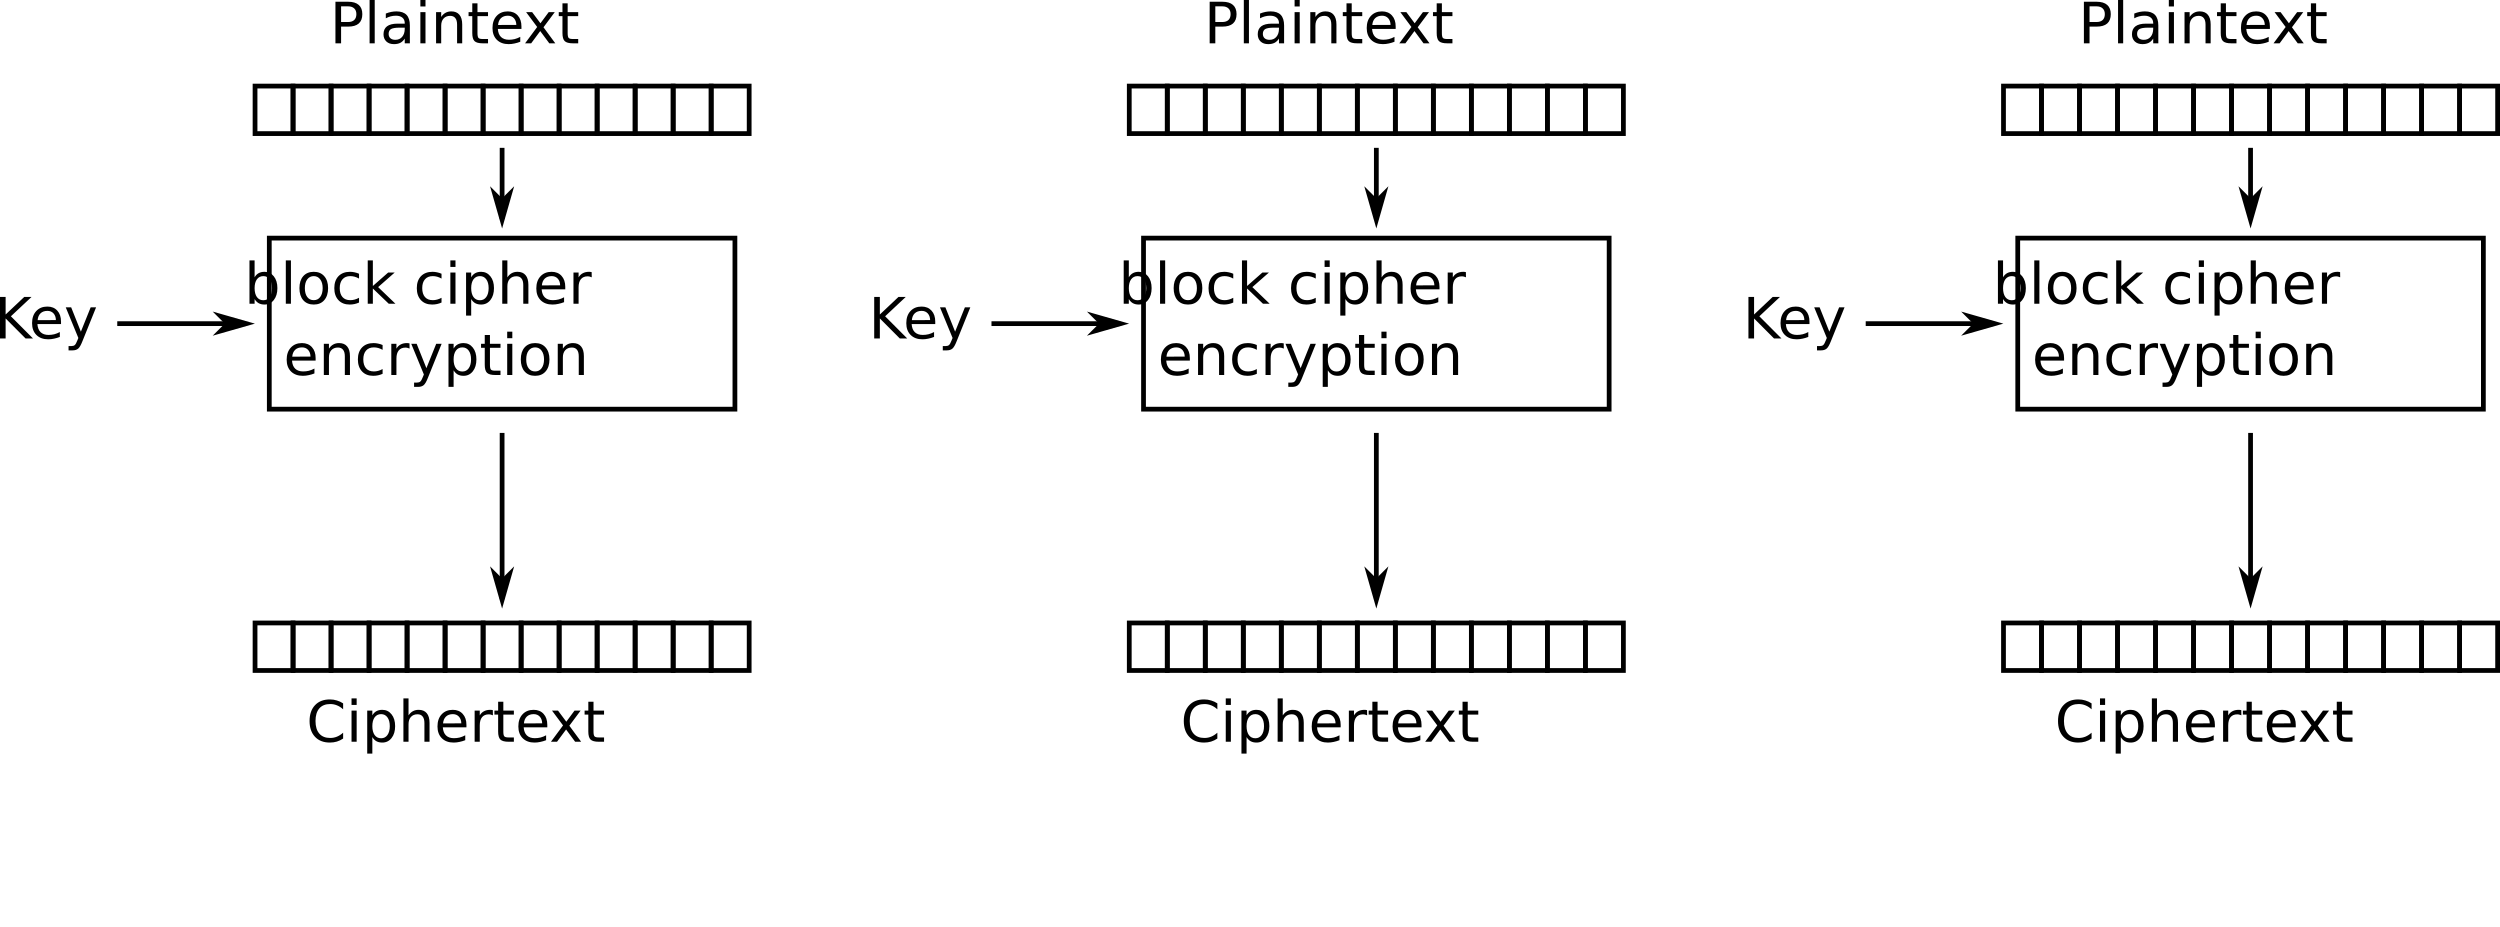
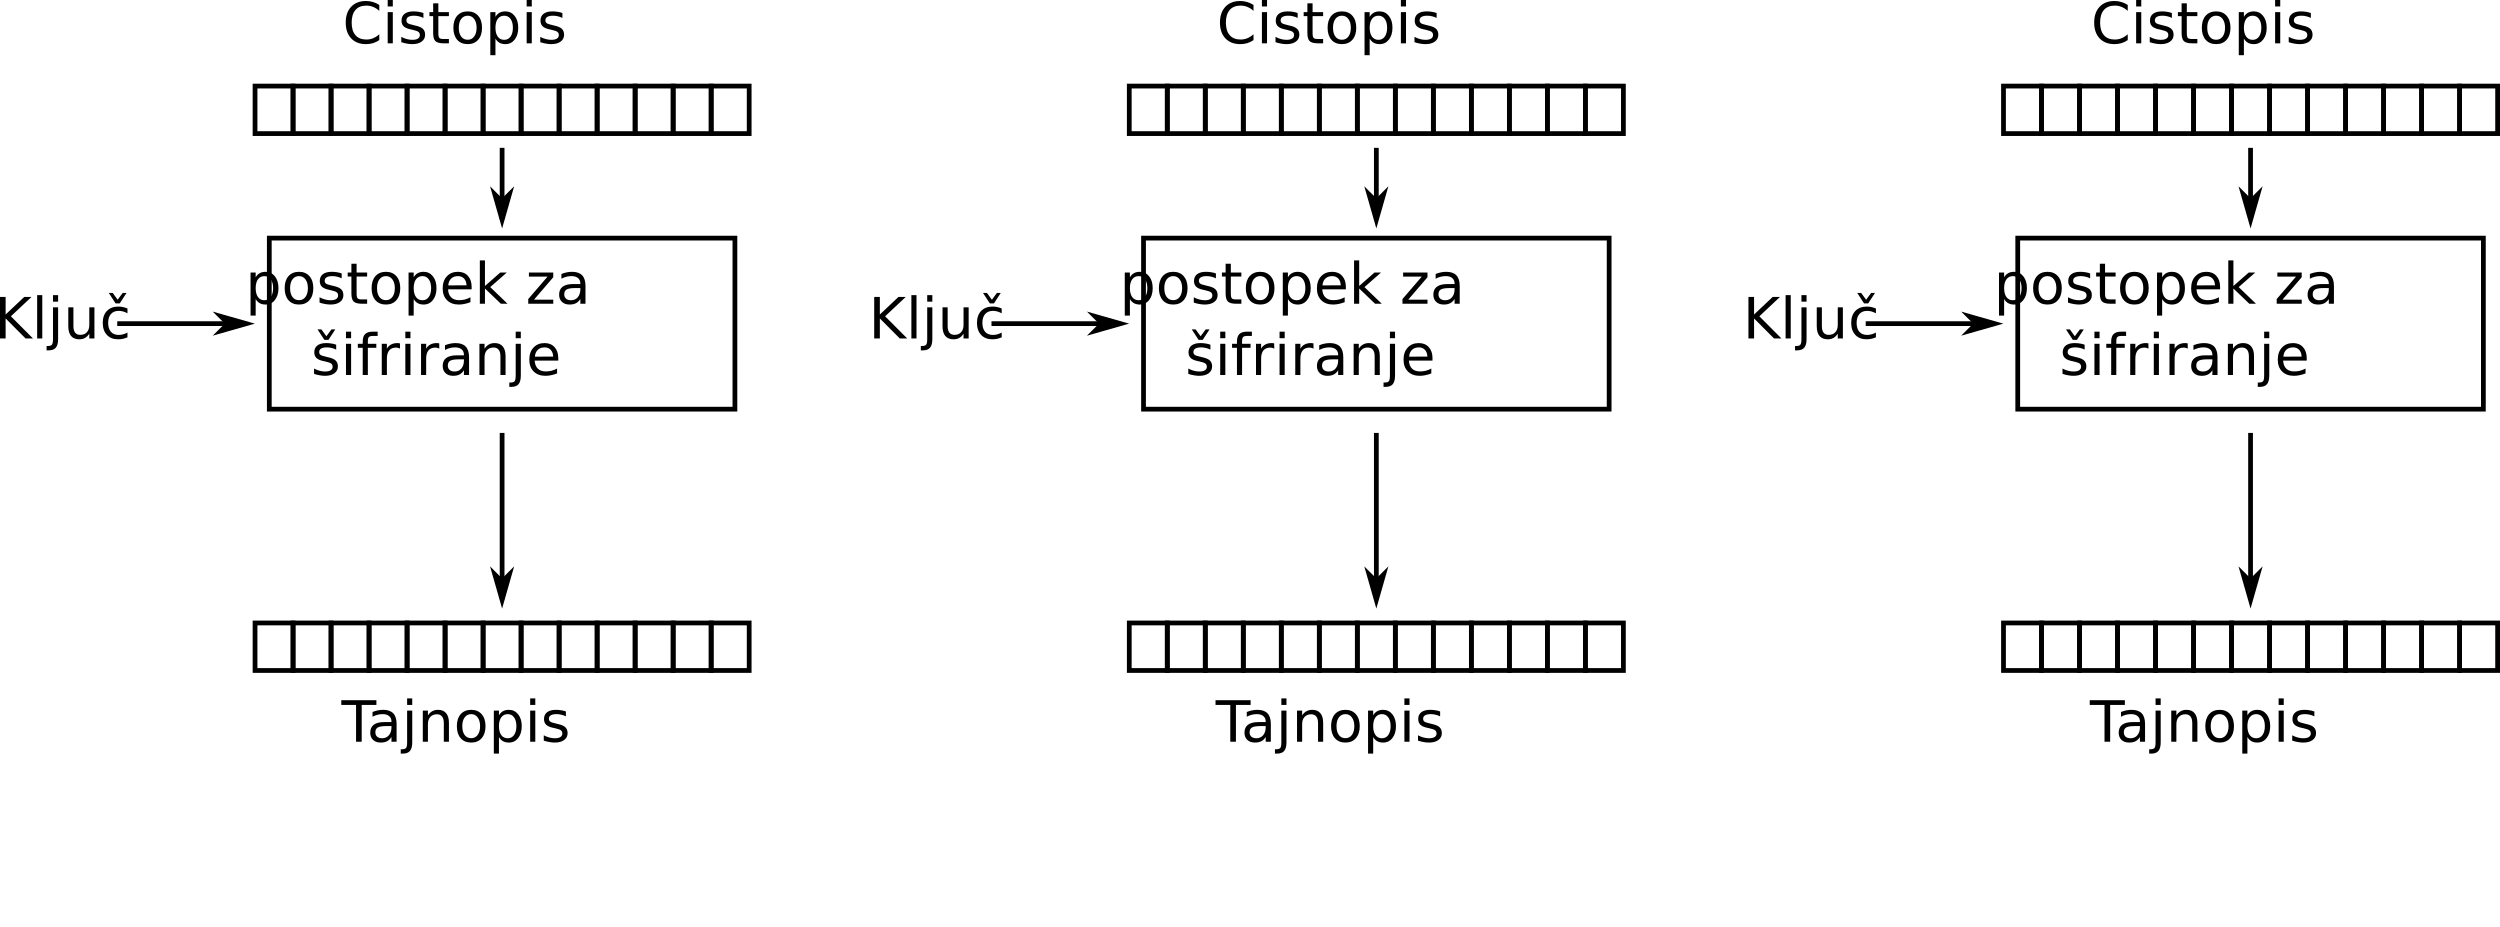
<svg xmlns="http://www.w3.org/2000/svg" width="526.179" height="194.945" id="svg2" version="1.1">
  <defs id="defs4">
    <marker orient="auto" refY="0" refX="0" id="Arrow1Mend" style="overflow:visible">
      <path id="path4488" d="M 0,0 5,-5 -12.5,0 5,5 0,0 Z" style="fill-rule:evenodd;stroke:#000000;stroke-width:1pt" transform="matrix(-0.4,0,0,-0.4,-4,0)" />
    </marker>
  </defs>
  <g id="layer2" style="display:inline" transform="translate(-32.82076,-30.38281)">
    <g id="g3514">
      <text id="text3216" y="904.673" x="137.961" style="font-style:normal;font-variant:normal;font-weight:normal;font-stretch:normal;font-size:12px;line-height:125%;font-family:'DejaVu Sans';-inkscape-font-specification:'DejaVu Sans';text-align:center;letter-spacing:0px;word-spacing:0px;writing-mode:lr-tb;text-anchor:middle;fill:#000000;fill-opacity:1;stroke:none" xml:space="preserve" transform="translate(0,-810.3622)">
-         <tspan y="904.673" x="137.961" id="tspan3218">block cipher</tspan>
-         <tspan id="tspan3220" y="919.673" x="137.961" style="font-weight:normal">encryption</tspan>
+         <tspan y="904.673" x="137.961" id="tspan3218">postopek za</tspan>
+         <tspan id="tspan3220" y="919.673" x="137.961" style="font-weight:normal">šifriranje</tspan>
      </text>
      <rect y="80.5" x="89.5" height="36" width="98" id="rect3214" style="fill:none;stroke:#000000;stroke-width:1;stroke-linecap:square;stroke-miterlimit:4;stroke-dasharray:none;stroke-dashoffset:0;stroke-opacity:1" />
    </g>
    <g id="g3496" transform="translate(-2,0)">
      <rect y="48.5" x="88.5" height="10" width="8" id="rect3222" style="fill:none;stroke:#000000;stroke-width:1;stroke-linecap:square;stroke-miterlimit:4;stroke-dasharray:none;stroke-dashoffset:0;stroke-opacity:1" />
      <rect y="48.5" x="96.5" height="10" width="8" id="rect3222-4" style="fill:none;stroke:#000000;stroke-width:1;stroke-linecap:square;stroke-miterlimit:4;stroke-dasharray:none;stroke-dashoffset:0;stroke-opacity:1" />
      <rect y="48.5" x="104.5" height="10" width="8" id="rect3222-4-8" style="fill:none;stroke:#000000;stroke-width:1;stroke-linecap:square;stroke-miterlimit:4;stroke-dasharray:none;stroke-dashoffset:0;stroke-opacity:1" />
      <rect y="48.5" x="112.5" height="10" width="8" id="rect3222-4-8-5" style="fill:none;stroke:#000000;stroke-width:1;stroke-linecap:square;stroke-miterlimit:4;stroke-dasharray:none;stroke-dashoffset:0;stroke-opacity:1" />
      <rect y="48.5" x="120.5" height="10" width="8" id="rect3222-4-8-5-6" style="fill:none;stroke:#000000;stroke-width:1;stroke-linecap:square;stroke-miterlimit:4;stroke-dasharray:none;stroke-dashoffset:0;stroke-opacity:1" />
      <rect y="48.5" x="128.5" height="10" width="8" id="rect3222-4-8-5-6-0" style="fill:none;stroke:#000000;stroke-width:1;stroke-linecap:square;stroke-miterlimit:4;stroke-dasharray:none;stroke-dashoffset:0;stroke-opacity:1" />
      <rect y="48.5" x="136.5" height="10" width="8" id="rect3222-4-8-5-6-0-9" style="fill:none;stroke:#000000;stroke-width:1;stroke-linecap:square;stroke-miterlimit:4;stroke-dasharray:none;stroke-dashoffset:0;stroke-opacity:1" />
      <rect y="48.5" x="144.5" height="10" width="8" id="rect3222-4-8-5-6-0-9-3" style="fill:none;stroke:#000000;stroke-width:1;stroke-linecap:square;stroke-miterlimit:4;stroke-dasharray:none;stroke-dashoffset:0;stroke-opacity:1" />
      <rect y="48.5" x="152.5" height="10" width="8" id="rect3222-4-8-5-6-0-9-3-3" style="fill:none;stroke:#000000;stroke-width:1;stroke-linecap:square;stroke-miterlimit:4;stroke-dasharray:none;stroke-dashoffset:0;stroke-opacity:1" />
      <rect y="48.5" x="160.5" height="10" width="8" id="rect3222-4-8-5-6-0-9-3-3-6" style="fill:none;stroke:#000000;stroke-width:1;stroke-linecap:square;stroke-miterlimit:4;stroke-dasharray:none;stroke-dashoffset:0;stroke-opacity:1" />
      <rect y="48.5" x="168.5" height="10" width="8" id="rect3222-4-8-5-6-0-9-3-3-6-5" style="fill:none;stroke:#000000;stroke-width:1;stroke-linecap:square;stroke-miterlimit:4;stroke-dasharray:none;stroke-dashoffset:0;stroke-opacity:1" />
      <rect y="48.5" x="176.5" height="10" width="8" id="rect3222-4-8-5-6-0-9-3-3-6-5-0" style="fill:none;stroke:#000000;stroke-width:1;stroke-linecap:square;stroke-miterlimit:4;stroke-dasharray:none;stroke-dashoffset:0;stroke-opacity:1" />
      <rect y="48.5" x="184.5" height="10" width="8" id="rect3222-4-8-5-6-0-9-3-3-6-5-0-7" style="fill:none;stroke:#000000;stroke-width:1;stroke-linecap:square;stroke-miterlimit:4;stroke-dasharray:none;stroke-dashoffset:0;stroke-opacity:1" />
    </g>
    <text xml:space="preserve" style="font-style:normal;font-variant:normal;font-weight:normal;font-stretch:normal;font-size:12px;line-height:125%;font-family:'DejaVu Sans';-inkscape-font-specification:Sans;text-align:start;letter-spacing:0px;word-spacing:0px;text-anchor:start;fill:#000000;fill-opacity:1;stroke:none" x="31.643" y="101.626" id="text3562">
-       <tspan id="tspan3564" x="31.643" y="101.626">Key</tspan>
+       <tspan id="tspan3564" x="31.643" y="101.626">Ključ</tspan>
    </text>
    <g id="g3496-2-8" transform="translate(-2,113)">
      <rect y="48.5" x="88.5" height="10" width="8" id="rect3222-7-1" style="fill:none;stroke:#000000;stroke-width:1;stroke-linecap:square;stroke-miterlimit:4;stroke-dasharray:none;stroke-dashoffset:0;stroke-opacity:1" />
      <rect y="48.5" x="96.5" height="10" width="8" id="rect3222-4-9-7" style="fill:none;stroke:#000000;stroke-width:1;stroke-linecap:square;stroke-miterlimit:4;stroke-dasharray:none;stroke-dashoffset:0;stroke-opacity:1" />
      <rect y="48.5" x="104.5" height="10" width="8" id="rect3222-4-8-7-3" style="fill:none;stroke:#000000;stroke-width:1;stroke-linecap:square;stroke-miterlimit:4;stroke-dasharray:none;stroke-dashoffset:0;stroke-opacity:1" />
      <rect y="48.5" x="112.5" height="10" width="8" id="rect3222-4-8-5-61-8" style="fill:none;stroke:#000000;stroke-width:1;stroke-linecap:square;stroke-miterlimit:4;stroke-dasharray:none;stroke-dashoffset:0;stroke-opacity:1" />
      <rect y="48.5" x="120.5" height="10" width="8" id="rect3222-4-8-5-6-4-0" style="fill:none;stroke:#000000;stroke-width:1;stroke-linecap:square;stroke-miterlimit:4;stroke-dasharray:none;stroke-dashoffset:0;stroke-opacity:1" />
      <rect y="48.5" x="128.5" height="10" width="8" id="rect3222-4-8-5-6-0-0-4" style="fill:none;stroke:#000000;stroke-width:1;stroke-linecap:square;stroke-miterlimit:4;stroke-dasharray:none;stroke-dashoffset:0;stroke-opacity:1" />
      <rect y="48.5" x="136.5" height="10" width="8" id="rect3222-4-8-5-6-0-9-4-1" style="fill:none;stroke:#000000;stroke-width:1;stroke-linecap:square;stroke-miterlimit:4;stroke-dasharray:none;stroke-dashoffset:0;stroke-opacity:1" />
      <rect y="48.5" x="144.5" height="10" width="8" id="rect3222-4-8-5-6-0-9-3-0-3" style="fill:none;stroke:#000000;stroke-width:1;stroke-linecap:square;stroke-miterlimit:4;stroke-dasharray:none;stroke-dashoffset:0;stroke-opacity:1" />
      <rect y="48.5" x="152.5" height="10" width="8" id="rect3222-4-8-5-6-0-9-3-3-4-0" style="fill:none;stroke:#000000;stroke-width:1;stroke-linecap:square;stroke-miterlimit:4;stroke-dasharray:none;stroke-dashoffset:0;stroke-opacity:1" />
      <rect y="48.5" x="160.5" height="10" width="8" id="rect3222-4-8-5-6-0-9-3-3-6-9-6" style="fill:none;stroke:#000000;stroke-width:1;stroke-linecap:square;stroke-miterlimit:4;stroke-dasharray:none;stroke-dashoffset:0;stroke-opacity:1" />
      <rect y="48.5" x="168.5" height="10" width="8" id="rect3222-4-8-5-6-0-9-3-3-6-5-8-5" style="fill:none;stroke:#000000;stroke-width:1;stroke-linecap:square;stroke-miterlimit:4;stroke-dasharray:none;stroke-dashoffset:0;stroke-opacity:1" />
      <rect y="48.5" x="176.5" height="10" width="8" id="rect3222-4-8-5-6-0-9-3-3-6-5-0-5-9" style="fill:none;stroke:#000000;stroke-width:1;stroke-linecap:square;stroke-miterlimit:4;stroke-dasharray:none;stroke-dashoffset:0;stroke-opacity:1" />
      <rect y="48.5" x="184.5" height="10" width="8" id="rect3222-4-8-5-6-0-9-3-3-6-5-0-7-7-9" style="fill:none;stroke:#000000;stroke-width:1;stroke-linecap:square;stroke-miterlimit:4;stroke-dasharray:none;stroke-dashoffset:0;stroke-opacity:1" />
    </g>
    <text xml:space="preserve" style="font-style:normal;font-variant:normal;font-weight:normal;font-stretch:normal;font-size:12px;line-height:125%;font-family:'DejaVu Sans';-inkscape-font-specification:Sans;text-align:start;letter-spacing:0px;word-spacing:0px;text-anchor:start;fill:#000000;fill-opacity:1;stroke:none" x="138.31" y="186.5" id="text3566-6">
-       <tspan id="tspan3568-9" x="138.31" y="186.5" style="text-align:center;text-anchor:middle">Ciphertext</tspan>
+       <tspan id="tspan3568-9" x="138.31" y="186.5" style="text-align:center;text-anchor:middle">Tajnopis</tspan>
    </text>
    <path style="fill:none;stroke:#000000;stroke-width:1px;stroke-linecap:butt;stroke-linejoin:miter;stroke-opacity:1;marker-end:url(#Arrow1Mend)" d="m 138.5,61.5 0,15" id="path3705" />
    <path style="fill:none;stroke:#000000;stroke-width:1px;stroke-linecap:butt;stroke-linejoin:miter;stroke-opacity:1;marker-end:url(#Arrow1Mend)" d="m 57.5,98.5 27,0" id="path4919" />
    <path style="fill:none;stroke:#000000;stroke-width:1px;stroke-linecap:butt;stroke-linejoin:miter;stroke-opacity:1;marker-end:url(#Arrow1Mend)" d="m 138.5,121.5 0,35" id="path5103" />
    <g style="display:inline" id="g3514-1" transform="translate(184,0)">
      <text id="text3216-3" y="904.673" x="137.961" style="font-style:normal;font-variant:normal;font-weight:normal;font-stretch:normal;font-size:12px;line-height:125%;font-family:'DejaVu Sans';-inkscape-font-specification:'DejaVu Sans';text-align:center;letter-spacing:0px;word-spacing:0px;writing-mode:lr-tb;text-anchor:middle;fill:#000000;fill-opacity:1;stroke:none" xml:space="preserve" transform="translate(0,-810.3622)">
-         <tspan y="904.673" x="137.961" id="tspan3218-9">block cipher</tspan>
-         <tspan id="tspan3220-2" y="919.673" x="137.961" style="font-weight:normal">encryption</tspan>
+         <tspan y="904.673" x="137.961" id="tspan3218-9">postopek za</tspan>
+         <tspan id="tspan3220-2" y="919.673" x="137.961" style="font-weight:normal">šifriranje</tspan>
      </text>
      <rect y="80.5" x="89.5" height="36" width="98" id="rect3214-4" style="fill:none;stroke:#000000;stroke-width:1;stroke-linecap:square;stroke-miterlimit:4;stroke-dasharray:none;stroke-dashoffset:0;stroke-opacity:1" />
    </g>
    <g style="display:inline" id="g3496-7" transform="translate(182,0)">
      <rect y="48.5" x="88.5" height="10" width="8" id="rect3222-0" style="fill:none;stroke:#000000;stroke-width:1;stroke-linecap:square;stroke-miterlimit:4;stroke-dasharray:none;stroke-dashoffset:0;stroke-opacity:1" />
      <rect y="48.5" x="96.5" height="10" width="8" id="rect3222-4-4" style="fill:none;stroke:#000000;stroke-width:1;stroke-linecap:square;stroke-miterlimit:4;stroke-dasharray:none;stroke-dashoffset:0;stroke-opacity:1" />
      <rect y="48.5" x="104.5" height="10" width="8" id="rect3222-4-8-8" style="fill:none;stroke:#000000;stroke-width:1;stroke-linecap:square;stroke-miterlimit:4;stroke-dasharray:none;stroke-dashoffset:0;stroke-opacity:1" />
      <rect y="48.5" x="112.5" height="10" width="8" id="rect3222-4-8-5-2" style="fill:none;stroke:#000000;stroke-width:1;stroke-linecap:square;stroke-miterlimit:4;stroke-dasharray:none;stroke-dashoffset:0;stroke-opacity:1" />
      <rect y="48.5" x="120.5" height="10" width="8" id="rect3222-4-8-5-6-3" style="fill:none;stroke:#000000;stroke-width:1;stroke-linecap:square;stroke-miterlimit:4;stroke-dasharray:none;stroke-dashoffset:0;stroke-opacity:1" />
      <rect y="48.5" x="128.5" height="10" width="8" id="rect3222-4-8-5-6-0-4" style="fill:none;stroke:#000000;stroke-width:1;stroke-linecap:square;stroke-miterlimit:4;stroke-dasharray:none;stroke-dashoffset:0;stroke-opacity:1" />
      <rect y="48.5" x="136.5" height="10" width="8" id="rect3222-4-8-5-6-0-9-6" style="fill:none;stroke:#000000;stroke-width:1;stroke-linecap:square;stroke-miterlimit:4;stroke-dasharray:none;stroke-dashoffset:0;stroke-opacity:1" />
      <rect y="48.5" x="144.5" height="10" width="8" id="rect3222-4-8-5-6-0-9-3-6" style="fill:none;stroke:#000000;stroke-width:1;stroke-linecap:square;stroke-miterlimit:4;stroke-dasharray:none;stroke-dashoffset:0;stroke-opacity:1" />
      <rect y="48.5" x="152.5" height="10" width="8" id="rect3222-4-8-5-6-0-9-3-3-61" style="fill:none;stroke:#000000;stroke-width:1;stroke-linecap:square;stroke-miterlimit:4;stroke-dasharray:none;stroke-dashoffset:0;stroke-opacity:1" />
      <rect y="48.5" x="160.5" height="10" width="8" id="rect3222-4-8-5-6-0-9-3-3-6-2" style="fill:none;stroke:#000000;stroke-width:1;stroke-linecap:square;stroke-miterlimit:4;stroke-dasharray:none;stroke-dashoffset:0;stroke-opacity:1" />
      <rect y="48.5" x="168.5" height="10" width="8" id="rect3222-4-8-5-6-0-9-3-3-6-5-83" style="fill:none;stroke:#000000;stroke-width:1;stroke-linecap:square;stroke-miterlimit:4;stroke-dasharray:none;stroke-dashoffset:0;stroke-opacity:1" />
      <rect y="48.5" x="176.5" height="10" width="8" id="rect3222-4-8-5-6-0-9-3-3-6-5-0-0" style="fill:none;stroke:#000000;stroke-width:1;stroke-linecap:square;stroke-miterlimit:4;stroke-dasharray:none;stroke-dashoffset:0;stroke-opacity:1" />
      <rect y="48.5" x="184.5" height="10" width="8" id="rect3222-4-8-5-6-0-9-3-3-6-5-0-7-2" style="fill:none;stroke:#000000;stroke-width:1;stroke-linecap:square;stroke-miterlimit:4;stroke-dasharray:none;stroke-dashoffset:0;stroke-opacity:1" />
    </g>
    <text xml:space="preserve" style="font-style:normal;font-variant:normal;font-weight:normal;font-stretch:normal;font-size:12px;line-height:125%;font-family:'DejaVu Sans';-inkscape-font-specification:Sans;text-align:start;letter-spacing:0px;word-spacing:0px;text-anchor:start;display:inline;fill:#000000;fill-opacity:1;stroke:none" x="215.643" y="101.626" id="text3562-9">
-       <tspan id="tspan3564-7" x="215.643" y="101.626">Key</tspan>
+       <tspan id="tspan3564-7" x="215.643" y="101.626">Ključ</tspan>
    </text>
    <g style="display:inline" id="g3496-2-8-1" transform="translate(182,113)">
      <rect y="48.5" x="88.5" height="10" width="8" id="rect3222-7-1-4" style="fill:none;stroke:#000000;stroke-width:1;stroke-linecap:square;stroke-miterlimit:4;stroke-dasharray:none;stroke-dashoffset:0;stroke-opacity:1" />
      <rect y="48.5" x="96.5" height="10" width="8" id="rect3222-4-9-7-9" style="fill:none;stroke:#000000;stroke-width:1;stroke-linecap:square;stroke-miterlimit:4;stroke-dasharray:none;stroke-dashoffset:0;stroke-opacity:1" />
      <rect y="48.5" x="104.5" height="10" width="8" id="rect3222-4-8-7-3-5" style="fill:none;stroke:#000000;stroke-width:1;stroke-linecap:square;stroke-miterlimit:4;stroke-dasharray:none;stroke-dashoffset:0;stroke-opacity:1" />
      <rect y="48.5" x="112.5" height="10" width="8" id="rect3222-4-8-5-61-8-6" style="fill:none;stroke:#000000;stroke-width:1;stroke-linecap:square;stroke-miterlimit:4;stroke-dasharray:none;stroke-dashoffset:0;stroke-opacity:1" />
      <rect y="48.5" x="120.5" height="10" width="8" id="rect3222-4-8-5-6-4-0-4" style="fill:none;stroke:#000000;stroke-width:1;stroke-linecap:square;stroke-miterlimit:4;stroke-dasharray:none;stroke-dashoffset:0;stroke-opacity:1" />
      <rect y="48.5" x="128.5" height="10" width="8" id="rect3222-4-8-5-6-0-0-4-5" style="fill:none;stroke:#000000;stroke-width:1;stroke-linecap:square;stroke-miterlimit:4;stroke-dasharray:none;stroke-dashoffset:0;stroke-opacity:1" />
      <rect y="48.5" x="136.5" height="10" width="8" id="rect3222-4-8-5-6-0-9-4-1-0" style="fill:none;stroke:#000000;stroke-width:1;stroke-linecap:square;stroke-miterlimit:4;stroke-dasharray:none;stroke-dashoffset:0;stroke-opacity:1" />
      <rect y="48.5" x="144.5" height="10" width="8" id="rect3222-4-8-5-6-0-9-3-0-3-9" style="fill:none;stroke:#000000;stroke-width:1;stroke-linecap:square;stroke-miterlimit:4;stroke-dasharray:none;stroke-dashoffset:0;stroke-opacity:1" />
      <rect y="48.5" x="152.5" height="10" width="8" id="rect3222-4-8-5-6-0-9-3-3-4-0-4" style="fill:none;stroke:#000000;stroke-width:1;stroke-linecap:square;stroke-miterlimit:4;stroke-dasharray:none;stroke-dashoffset:0;stroke-opacity:1" />
      <rect y="48.5" x="160.5" height="10" width="8" id="rect3222-4-8-5-6-0-9-3-3-6-9-6-3" style="fill:none;stroke:#000000;stroke-width:1;stroke-linecap:square;stroke-miterlimit:4;stroke-dasharray:none;stroke-dashoffset:0;stroke-opacity:1" />
      <rect y="48.5" x="168.5" height="10" width="8" id="rect3222-4-8-5-6-0-9-3-3-6-5-8-5-5" style="fill:none;stroke:#000000;stroke-width:1;stroke-linecap:square;stroke-miterlimit:4;stroke-dasharray:none;stroke-dashoffset:0;stroke-opacity:1" />
      <rect y="48.5" x="176.5" height="10" width="8" id="rect3222-4-8-5-6-0-9-3-3-6-5-0-5-9-6" style="fill:none;stroke:#000000;stroke-width:1;stroke-linecap:square;stroke-miterlimit:4;stroke-dasharray:none;stroke-dashoffset:0;stroke-opacity:1" />
      <rect y="48.5" x="184.5" height="10" width="8" id="rect3222-4-8-5-6-0-9-3-3-6-5-0-7-7-9-3" style="fill:none;stroke:#000000;stroke-width:1;stroke-linecap:square;stroke-miterlimit:4;stroke-dasharray:none;stroke-dashoffset:0;stroke-opacity:1" />
    </g>
    <text xml:space="preserve" style="font-style:normal;font-variant:normal;font-weight:normal;font-stretch:normal;font-size:12px;line-height:125%;font-family:'DejaVu Sans';-inkscape-font-specification:Sans;text-align:start;letter-spacing:0px;word-spacing:0px;text-anchor:start;display:inline;fill:#000000;fill-opacity:1;stroke:none" x="322.31" y="186.5" id="text3566-6-4">
-       <tspan id="tspan3568-9-7" x="322.31" y="186.5" style="text-align:center;text-anchor:middle">Ciphertext</tspan>
+       <tspan id="tspan3568-9-7" x="322.31" y="186.5" style="text-align:center;text-anchor:middle">Tajnopis</tspan>
    </text>
    <path style="display:inline;fill:none;stroke:#000000;stroke-width:1px;stroke-linecap:butt;stroke-linejoin:miter;stroke-opacity:1;marker-end:url(#Arrow1Mend)" d="m 322.5,61.5 0,15" id="path3705-5" />
    <path style="display:inline;fill:none;stroke:#000000;stroke-width:1px;stroke-linecap:butt;stroke-linejoin:miter;stroke-opacity:1;marker-end:url(#Arrow1Mend)" d="m 241.5,98.5 27,0" id="path4919-8" />
    <path style="display:inline;fill:none;stroke:#000000;stroke-width:1px;stroke-linecap:butt;stroke-linejoin:miter;stroke-opacity:1;marker-end:url(#Arrow1Mend)" d="m 322.5,121.5 0,35" id="path5103-6" />
    <g style="display:inline" id="g3514-1-4" transform="translate(368,0)">
      <text id="text3216-3-3" y="904.673" x="137.961" style="font-style:normal;font-variant:normal;font-weight:normal;font-stretch:normal;font-size:12px;line-height:125%;font-family:'DejaVu Sans';-inkscape-font-specification:'DejaVu Sans';text-align:center;letter-spacing:0px;word-spacing:0px;writing-mode:lr-tb;text-anchor:middle;fill:#000000;fill-opacity:1;stroke:none" xml:space="preserve" transform="translate(0,-810.3622)">
-         <tspan y="904.673" x="137.961" id="tspan3218-9-8">block cipher</tspan>
-         <tspan id="tspan3220-2-0" y="919.673" x="137.961" style="font-weight:normal">encryption</tspan>
+         <tspan y="904.673" x="137.961" id="tspan3218-9-8">postopek za</tspan>
+         <tspan id="tspan3220-2-0" y="919.673" x="137.961" style="font-weight:normal">šifriranje</tspan>
      </text>
      <rect y="80.5" x="89.5" height="36" width="98" id="rect3214-4-5" style="fill:none;stroke:#000000;stroke-width:1;stroke-linecap:square;stroke-miterlimit:4;stroke-dasharray:none;stroke-dashoffset:0;stroke-opacity:1" />
    </g>
    <g style="display:inline" id="g3496-7-5" transform="translate(366,0)">
      <rect y="48.5" x="88.5" height="10" width="8" id="rect3222-0-6" style="fill:none;stroke:#000000;stroke-width:1;stroke-linecap:square;stroke-miterlimit:4;stroke-dasharray:none;stroke-dashoffset:0;stroke-opacity:1" />
      <rect y="48.5" x="96.5" height="10" width="8" id="rect3222-4-4-1" style="fill:none;stroke:#000000;stroke-width:1;stroke-linecap:square;stroke-miterlimit:4;stroke-dasharray:none;stroke-dashoffset:0;stroke-opacity:1" />
      <rect y="48.5" x="104.5" height="10" width="8" id="rect3222-4-8-8-2" style="fill:none;stroke:#000000;stroke-width:1;stroke-linecap:square;stroke-miterlimit:4;stroke-dasharray:none;stroke-dashoffset:0;stroke-opacity:1" />
      <rect y="48.5" x="112.5" height="10" width="8" id="rect3222-4-8-5-2-6" style="fill:none;stroke:#000000;stroke-width:1;stroke-linecap:square;stroke-miterlimit:4;stroke-dasharray:none;stroke-dashoffset:0;stroke-opacity:1" />
      <rect y="48.5" x="120.5" height="10" width="8" id="rect3222-4-8-5-6-3-2" style="fill:none;stroke:#000000;stroke-width:1;stroke-linecap:square;stroke-miterlimit:4;stroke-dasharray:none;stroke-dashoffset:0;stroke-opacity:1" />
      <rect y="48.5" x="128.5" height="10" width="8" id="rect3222-4-8-5-6-0-4-6" style="fill:none;stroke:#000000;stroke-width:1;stroke-linecap:square;stroke-miterlimit:4;stroke-dasharray:none;stroke-dashoffset:0;stroke-opacity:1" />
      <rect y="48.5" x="136.5" height="10" width="8" id="rect3222-4-8-5-6-0-9-6-9" style="fill:none;stroke:#000000;stroke-width:1;stroke-linecap:square;stroke-miterlimit:4;stroke-dasharray:none;stroke-dashoffset:0;stroke-opacity:1" />
      <rect y="48.5" x="144.5" height="10" width="8" id="rect3222-4-8-5-6-0-9-3-6-0" style="fill:none;stroke:#000000;stroke-width:1;stroke-linecap:square;stroke-miterlimit:4;stroke-dasharray:none;stroke-dashoffset:0;stroke-opacity:1" />
      <rect y="48.5" x="152.5" height="10" width="8" id="rect3222-4-8-5-6-0-9-3-3-61-3" style="fill:none;stroke:#000000;stroke-width:1;stroke-linecap:square;stroke-miterlimit:4;stroke-dasharray:none;stroke-dashoffset:0;stroke-opacity:1" />
      <rect y="48.5" x="160.5" height="10" width="8" id="rect3222-4-8-5-6-0-9-3-3-6-2-4" style="fill:none;stroke:#000000;stroke-width:1;stroke-linecap:square;stroke-miterlimit:4;stroke-dasharray:none;stroke-dashoffset:0;stroke-opacity:1" />
      <rect y="48.5" x="168.5" height="10" width="8" id="rect3222-4-8-5-6-0-9-3-3-6-5-83-6" style="fill:none;stroke:#000000;stroke-width:1;stroke-linecap:square;stroke-miterlimit:4;stroke-dasharray:none;stroke-dashoffset:0;stroke-opacity:1" />
      <rect y="48.5" x="176.5" height="10" width="8" id="rect3222-4-8-5-6-0-9-3-3-6-5-0-0-0" style="fill:none;stroke:#000000;stroke-width:1;stroke-linecap:square;stroke-miterlimit:4;stroke-dasharray:none;stroke-dashoffset:0;stroke-opacity:1" />
      <rect y="48.5" x="184.5" height="10" width="8" id="rect3222-4-8-5-6-0-9-3-3-6-5-0-7-2-2" style="fill:none;stroke:#000000;stroke-width:1;stroke-linecap:square;stroke-miterlimit:4;stroke-dasharray:none;stroke-dashoffset:0;stroke-opacity:1" />
    </g>
    <text xml:space="preserve" style="font-style:normal;font-variant:normal;font-weight:normal;font-stretch:normal;font-size:12px;line-height:125%;font-family:'DejaVu Sans';-inkscape-font-specification:Sans;text-align:start;letter-spacing:0px;word-spacing:0px;text-anchor:start;display:inline;fill:#000000;fill-opacity:1;stroke:none" x="399.643" y="101.626" id="text3562-9-4">
-       <tspan id="tspan3564-7-4" x="399.643" y="101.626">Key</tspan>
+       <tspan id="tspan3564-7-4" x="399.643" y="101.626">Ključ</tspan>
    </text>
    <g style="display:inline" id="g3496-2-8-1-4" transform="translate(366,113)">
      <rect y="48.5" x="88.5" height="10" width="8" id="rect3222-7-1-4-0" style="fill:none;stroke:#000000;stroke-width:1;stroke-linecap:square;stroke-miterlimit:4;stroke-dasharray:none;stroke-dashoffset:0;stroke-opacity:1" />
      <rect y="48.5" x="96.5" height="10" width="8" id="rect3222-4-9-7-9-0" style="fill:none;stroke:#000000;stroke-width:1;stroke-linecap:square;stroke-miterlimit:4;stroke-dasharray:none;stroke-dashoffset:0;stroke-opacity:1" />
      <rect y="48.5" x="104.5" height="10" width="8" id="rect3222-4-8-7-3-5-1" style="fill:none;stroke:#000000;stroke-width:1;stroke-linecap:square;stroke-miterlimit:4;stroke-dasharray:none;stroke-dashoffset:0;stroke-opacity:1" />
      <rect y="48.5" x="112.5" height="10" width="8" id="rect3222-4-8-5-61-8-6-2" style="fill:none;stroke:#000000;stroke-width:1;stroke-linecap:square;stroke-miterlimit:4;stroke-dasharray:none;stroke-dashoffset:0;stroke-opacity:1" />
      <rect y="48.5" x="120.5" height="10" width="8" id="rect3222-4-8-5-6-4-0-4-4" style="fill:none;stroke:#000000;stroke-width:1;stroke-linecap:square;stroke-miterlimit:4;stroke-dasharray:none;stroke-dashoffset:0;stroke-opacity:1" />
      <rect y="48.5" x="128.5" height="10" width="8" id="rect3222-4-8-5-6-0-0-4-5-8" style="fill:none;stroke:#000000;stroke-width:1;stroke-linecap:square;stroke-miterlimit:4;stroke-dasharray:none;stroke-dashoffset:0;stroke-opacity:1" />
      <rect y="48.5" x="136.5" height="10" width="8" id="rect3222-4-8-5-6-0-9-4-1-0-2" style="fill:none;stroke:#000000;stroke-width:1;stroke-linecap:square;stroke-miterlimit:4;stroke-dasharray:none;stroke-dashoffset:0;stroke-opacity:1" />
      <rect y="48.5" x="144.5" height="10" width="8" id="rect3222-4-8-5-6-0-9-3-0-3-9-0" style="fill:none;stroke:#000000;stroke-width:1;stroke-linecap:square;stroke-miterlimit:4;stroke-dasharray:none;stroke-dashoffset:0;stroke-opacity:1" />
      <rect y="48.5" x="152.5" height="10" width="8" id="rect3222-4-8-5-6-0-9-3-3-4-0-4-9" style="fill:none;stroke:#000000;stroke-width:1;stroke-linecap:square;stroke-miterlimit:4;stroke-dasharray:none;stroke-dashoffset:0;stroke-opacity:1" />
      <rect y="48.5" x="160.5" height="10" width="8" id="rect3222-4-8-5-6-0-9-3-3-6-9-6-3-0" style="fill:none;stroke:#000000;stroke-width:1;stroke-linecap:square;stroke-miterlimit:4;stroke-dasharray:none;stroke-dashoffset:0;stroke-opacity:1" />
      <rect y="48.5" x="168.5" height="10" width="8" id="rect3222-4-8-5-6-0-9-3-3-6-5-8-5-5-1" style="fill:none;stroke:#000000;stroke-width:1;stroke-linecap:square;stroke-miterlimit:4;stroke-dasharray:none;stroke-dashoffset:0;stroke-opacity:1" />
      <rect y="48.5" x="176.5" height="10" width="8" id="rect3222-4-8-5-6-0-9-3-3-6-5-0-5-9-6-9" style="fill:none;stroke:#000000;stroke-width:1;stroke-linecap:square;stroke-miterlimit:4;stroke-dasharray:none;stroke-dashoffset:0;stroke-opacity:1" />
      <rect y="48.5" x="184.5" height="10" width="8" id="rect3222-4-8-5-6-0-9-3-3-6-5-0-7-7-9-3-7" style="fill:none;stroke:#000000;stroke-width:1;stroke-linecap:square;stroke-miterlimit:4;stroke-dasharray:none;stroke-dashoffset:0;stroke-opacity:1" />
    </g>
    <text xml:space="preserve" style="font-style:normal;font-variant:normal;font-weight:normal;font-stretch:normal;font-size:12px;line-height:125%;font-family:'DejaVu Sans';-inkscape-font-specification:Sans;text-align:start;letter-spacing:0px;word-spacing:0px;text-anchor:start;display:inline;fill:#000000;fill-opacity:1;stroke:none" x="506.31" y="186.5" id="text3566-6-4-5">
-       <tspan id="tspan3568-9-7-1" x="506.31" y="186.5" style="text-align:center;text-anchor:middle">Ciphertext</tspan>
+       <tspan id="tspan3568-9-7-1" x="506.31" y="186.5" style="text-align:center;text-anchor:middle">Tajnopis</tspan>
    </text>
    <path style="display:inline;fill:none;stroke:#000000;stroke-width:1px;stroke-linecap:butt;stroke-linejoin:miter;stroke-opacity:1;marker-end:url(#Arrow1Mend)" d="m 506.5,61.5 0,15" id="path3705-5-5" />
    <path style="display:inline;fill:none;stroke:#000000;stroke-width:1px;stroke-linecap:butt;stroke-linejoin:miter;stroke-opacity:1;marker-end:url(#Arrow1Mend)" d="m 425.5,98.5 27,0" id="path4919-8-8" />
    <path style="display:inline;fill:none;stroke:#000000;stroke-width:1px;stroke-linecap:butt;stroke-linejoin:miter;stroke-opacity:1;marker-end:url(#Arrow1Mend)" d="m 506.5,121.5 0,35" id="path5103-6-9" />
    <text xml:space="preserve" style="font-style:normal;font-variant:normal;font-weight:normal;font-stretch:normal;font-size:12px;line-height:125%;font-family:'DejaVu Sans';-inkscape-font-specification:'DejaVu Sans';text-align:center;letter-spacing:0px;word-spacing:0px;writing-mode:lr-tb;text-anchor:middle;display:inline;fill:#000000;fill-opacity:1;stroke:none" x="138.058" y="39.5" id="text3520-1-3">
-       <tspan x="138.058" y="39.5" id="tspan3528-0-6" style="font-style:normal;font-variant:normal;font-weight:normal;font-stretch:normal;font-size:12px;line-height:125%;font-family:'DejaVu Sans';-inkscape-font-specification:'DejaVu Sans';text-align:center;writing-mode:lr-tb;text-anchor:middle">Plaintext</tspan>
+       <tspan x="138.058" y="39.5" id="tspan3528-0-6" style="font-style:normal;font-variant:normal;font-weight:normal;font-stretch:normal;font-size:12px;line-height:125%;font-family:'DejaVu Sans';-inkscape-font-specification:'DejaVu Sans';text-align:center;writing-mode:lr-tb;text-anchor:middle">Čistopis</tspan>
    </text>
    <text xml:space="preserve" style="font-style:normal;font-variant:normal;font-weight:normal;font-stretch:normal;font-size:12px;line-height:125%;font-family:'DejaVu Sans';-inkscape-font-specification:'DejaVu Sans';text-align:center;letter-spacing:0px;word-spacing:0px;writing-mode:lr-tb;text-anchor:middle;display:inline;fill:#000000;fill-opacity:1;stroke:none" x="322.058" y="39.5" id="text3520-1-3-6">
-       <tspan x="322.058" y="39.5" id="tspan3528-0-6-6" style="font-style:normal;font-variant:normal;font-weight:normal;font-stretch:normal;font-size:12px;line-height:125%;font-family:'DejaVu Sans';-inkscape-font-specification:'DejaVu Sans';text-align:center;writing-mode:lr-tb;text-anchor:middle">Plaintext</tspan>
+       <tspan x="322.058" y="39.5" id="tspan3528-0-6-6" style="font-style:normal;font-variant:normal;font-weight:normal;font-stretch:normal;font-size:12px;line-height:125%;font-family:'DejaVu Sans';-inkscape-font-specification:'DejaVu Sans';text-align:center;writing-mode:lr-tb;text-anchor:middle">Čistopis</tspan>
    </text>
    <text xml:space="preserve" style="font-style:normal;font-variant:normal;font-weight:normal;font-stretch:normal;font-size:12px;line-height:125%;font-family:'DejaVu Sans';-inkscape-font-specification:'DejaVu Sans';text-align:center;letter-spacing:0px;word-spacing:0px;writing-mode:lr-tb;text-anchor:middle;display:inline;fill:#000000;fill-opacity:1;stroke:none" x="506.058" y="39.5" id="text3520-1-3-6-2">
-       <tspan x="506.058" y="39.5" id="tspan3528-0-6-6-5" style="font-style:normal;font-variant:normal;font-weight:normal;font-stretch:normal;font-size:12px;line-height:125%;font-family:'DejaVu Sans';-inkscape-font-specification:'DejaVu Sans';text-align:center;writing-mode:lr-tb;text-anchor:middle">Plaintext</tspan>
+       <tspan x="506.058" y="39.5" id="tspan3528-0-6-6-5" style="font-style:normal;font-variant:normal;font-weight:normal;font-stretch:normal;font-size:12px;line-height:125%;font-family:'DejaVu Sans';-inkscape-font-specification:'DejaVu Sans';text-align:center;writing-mode:lr-tb;text-anchor:middle">Čistopis</tspan>
    </text>
  </g>
</svg>
